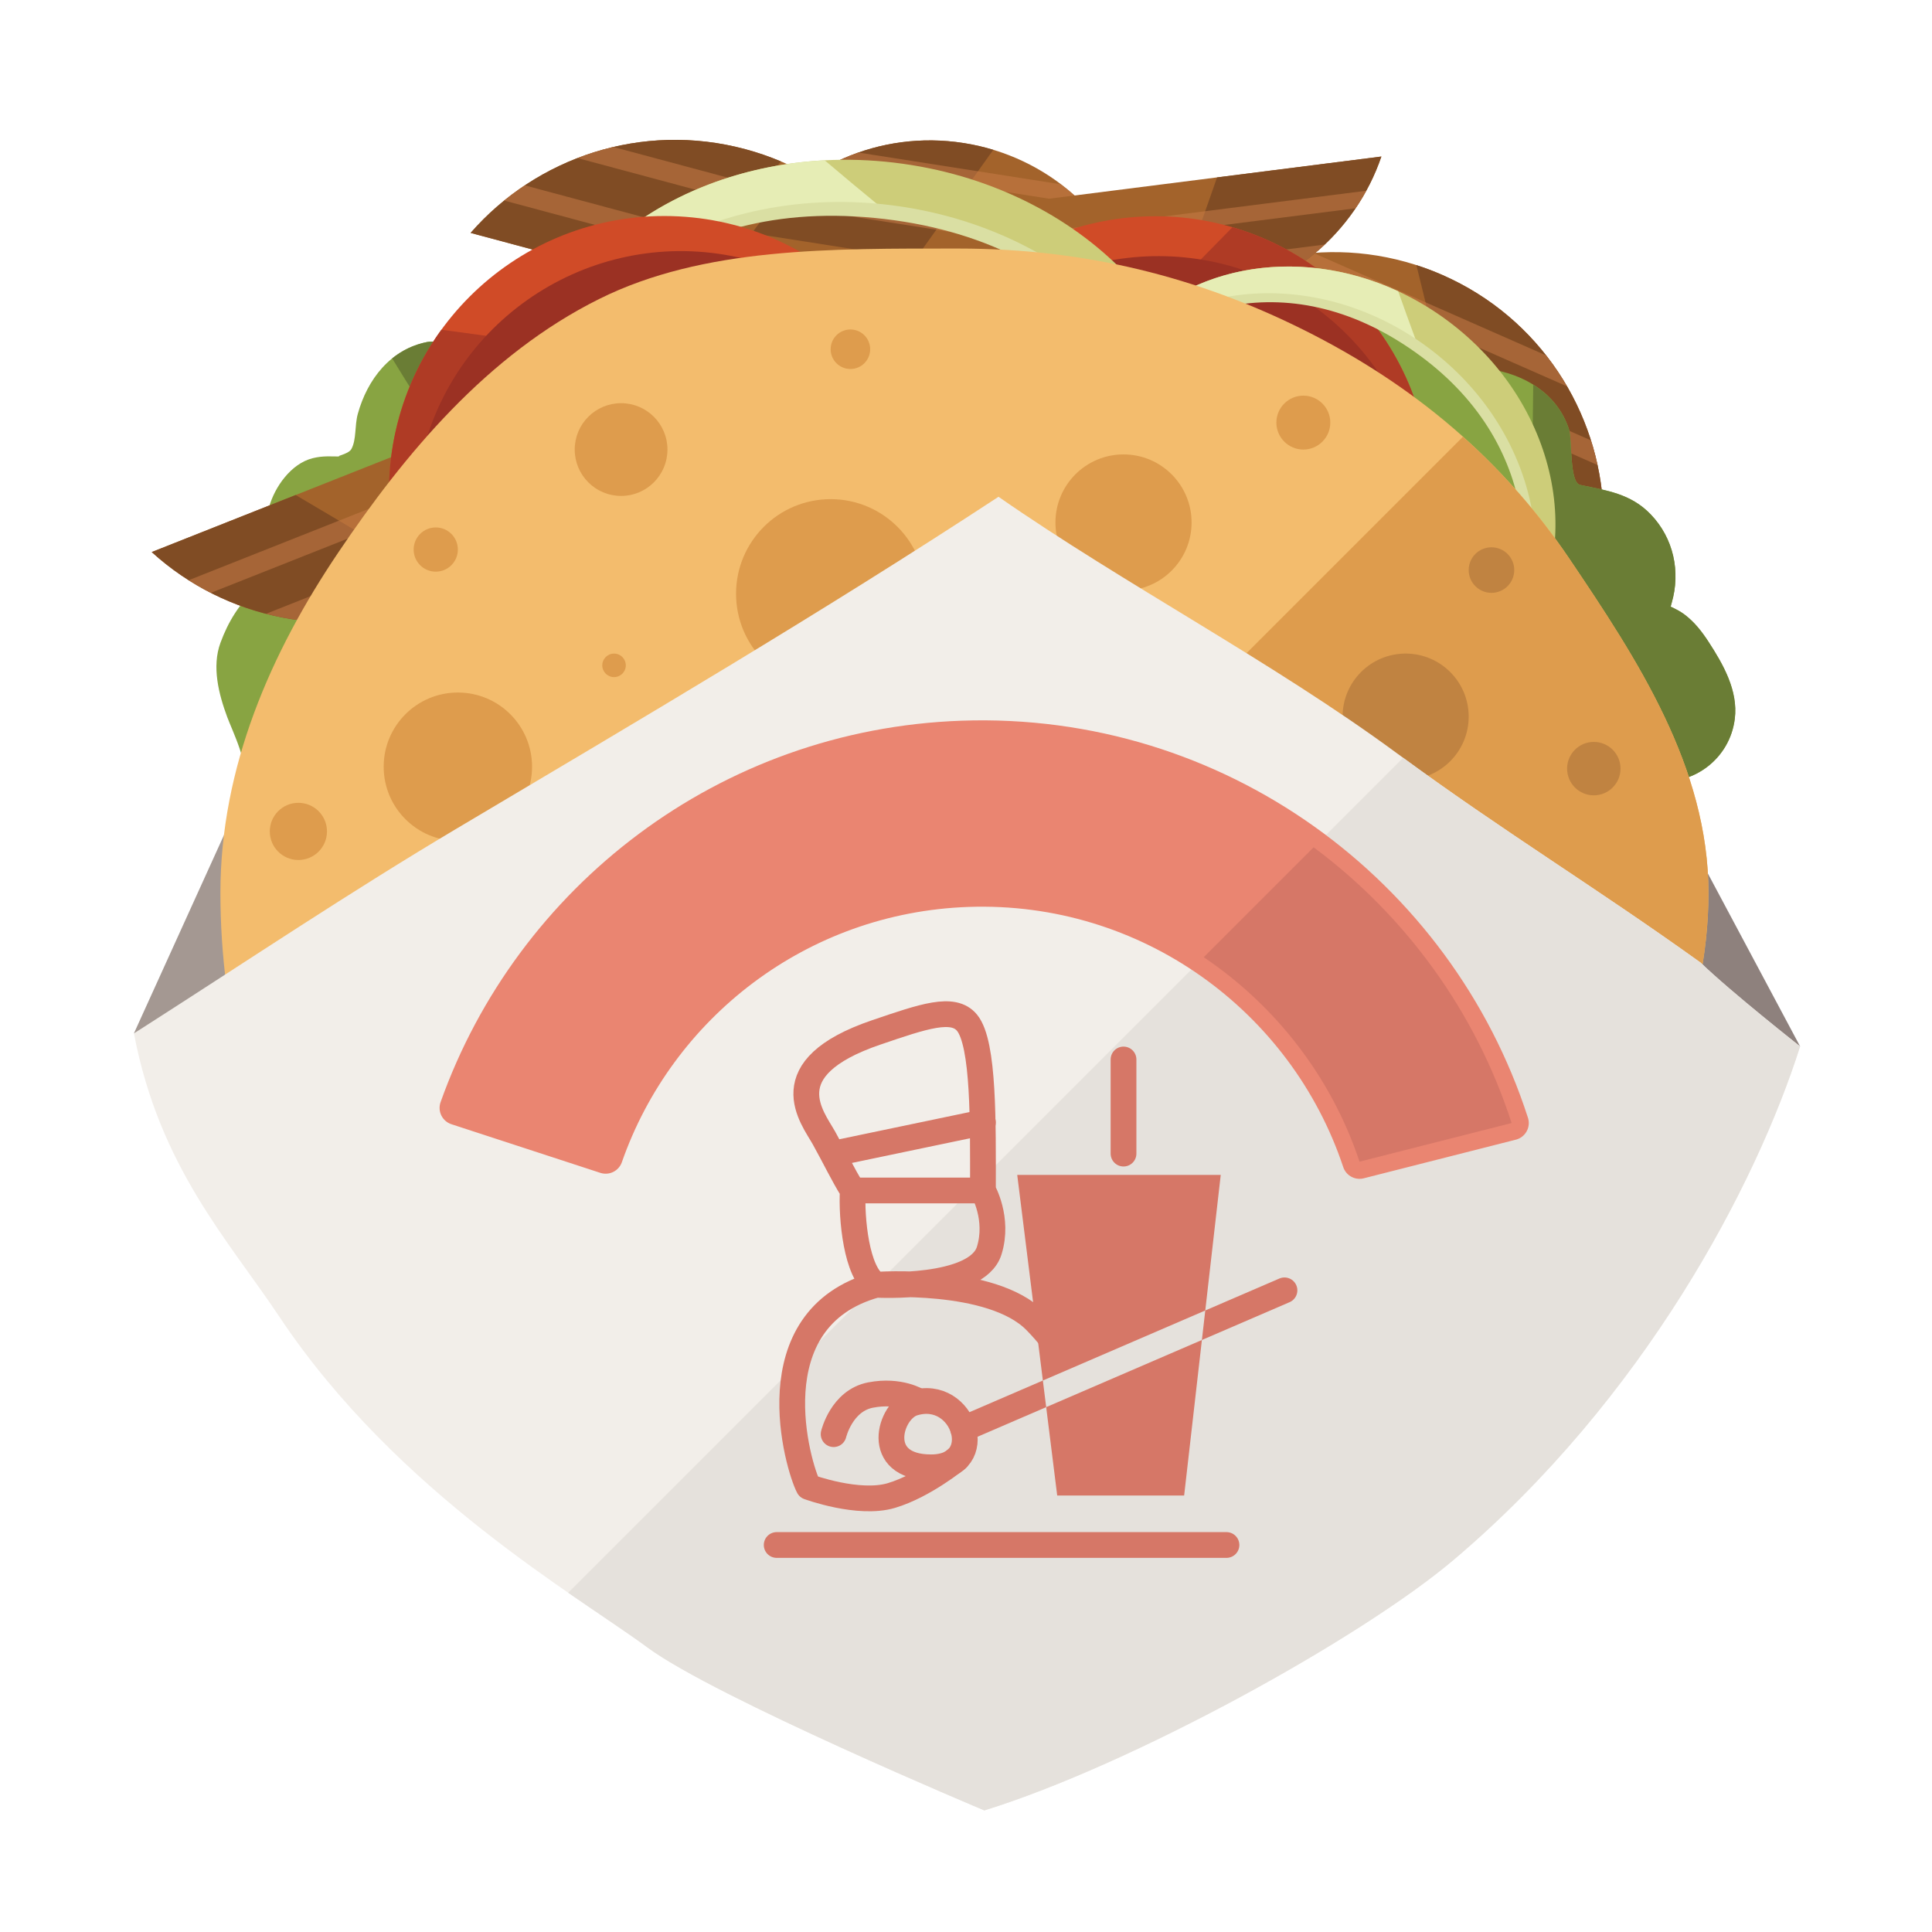
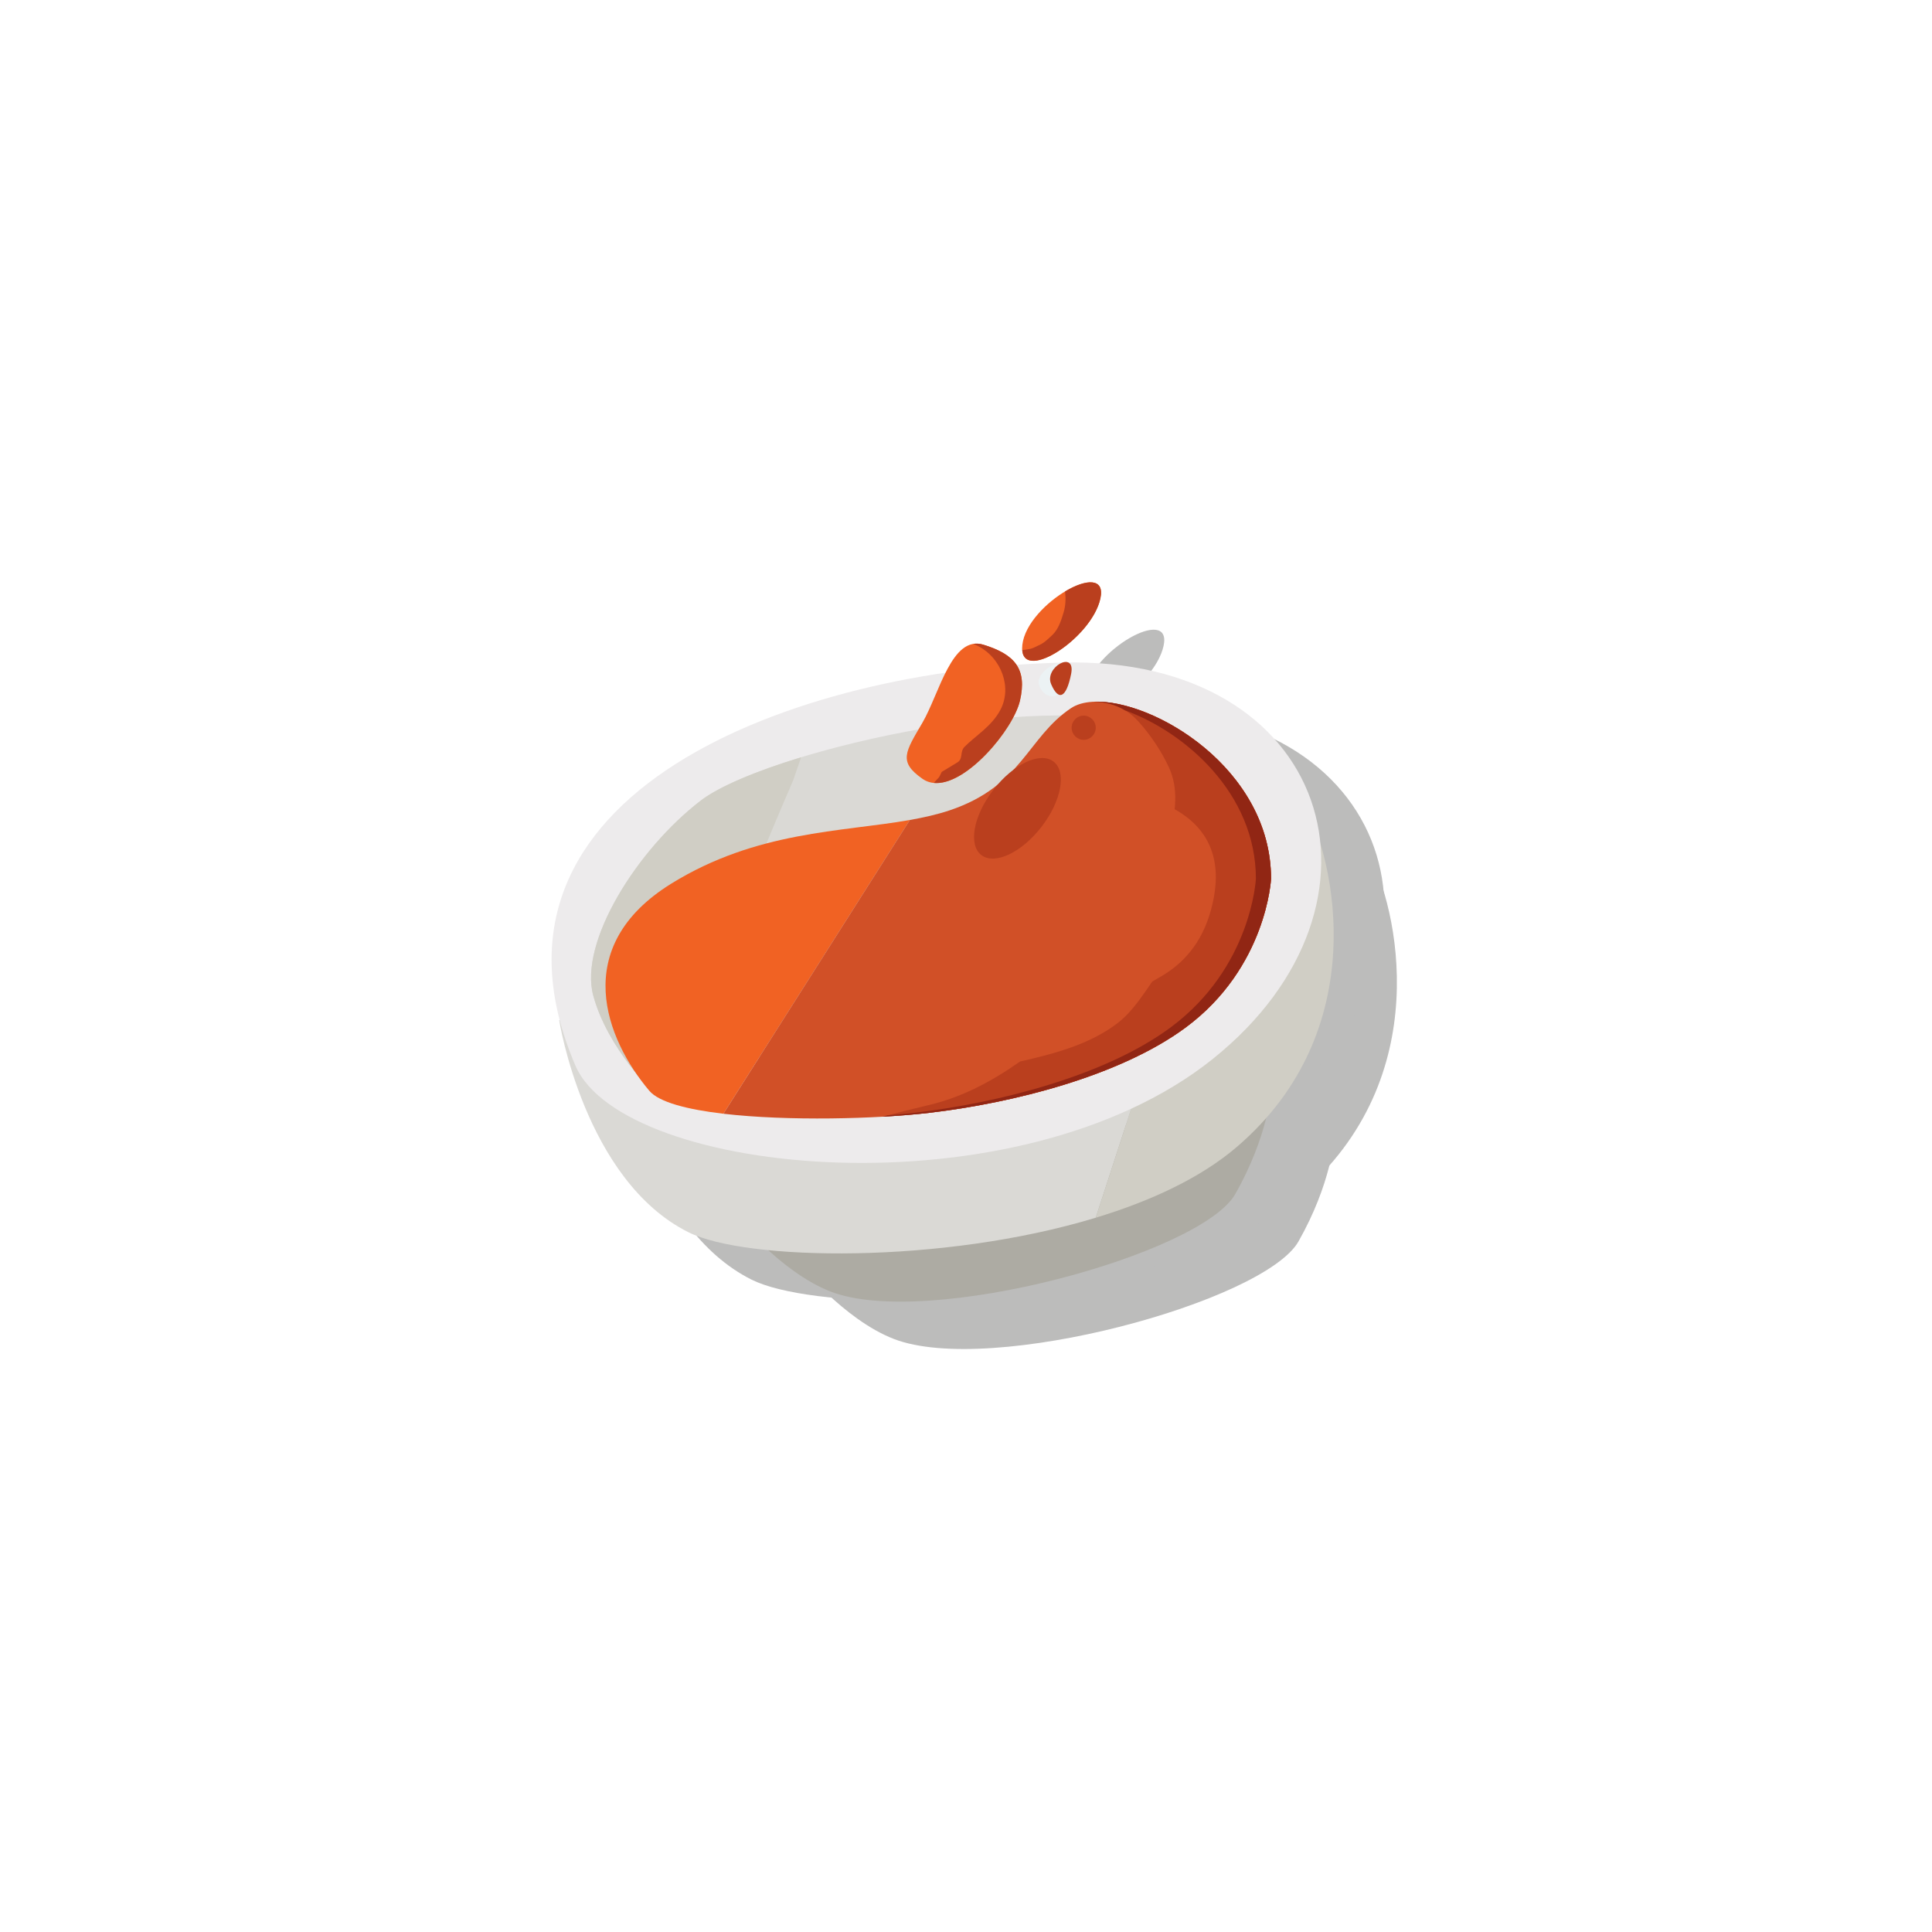
- <svg xmlns="http://www.w3.org/2000/svg" xmlns:xlink="http://www.w3.org/1999/xlink" version="1.1" id="Ebene_1" x="0px" y="0px" width="450px" height="450px" viewBox="0 0 450 450" enable-background="new 0 0 450 450" xml:space="preserve">
+ <svg xmlns="http://www.w3.org/2000/svg" version="1.1" id="Ebene_1" x="0px" y="0px" width="450px" height="450px" viewBox="0 0 450 450" enable-background="new 0 0 450 450" xml:space="preserve">
  <g>
-     <polygon fill="#A49892" points="31.195,240.686 52.625,193.497 85.92,229.72  " />
-     <polygon fill="#8E817D" points="419.281,243.729 392.483,193.497 385.173,246.774  " />
    <g>
-       <path fill="#88A442" d="M183.352,68.633c1.879-7.517-2.938-16.809-12.182-19.118c-6.393-1.596-12.923,1.146-18.547,3.902    c-2.602,1.275-4.973,2.689-7.008,4.803c-0.818,0.849-1.536,1.909-2.184,2.95c-0.236-0.092-0.502-0.201-0.835-0.344    c-6.938-2.981-14.907-2.283-21.063,2.341c-5.357,4.024-6.75,9.44-8.803,15.46c-0.846,2.477-10.683,0.529-13.23,1.032    c-8.535,1.684-13.938,8.692-16.159,16.738c-0.763,2.758-0.29,5.962-1.491,8.182c-0.753,1.395-4.584,1.741-2.209,1.765    c-2.416-0.023-4.386-0.231-6.832,0.383c-5.003,1.257-8.84,6.679-10.141,11.408c-0.722,2.628-0.34,5.163,0.078,7.784    c0.387,1.219,0.854,2.407,1.399,3.566c0.192,0.432,0.309,0.738,0.397,0.993c-0.746,2.93-2.635,4.544-4.903,6.592    c-3.915,3.539-6.479,7.724-8.29,12.647c-2.05,5.57-0.399,11.978,1.568,17.279c1.252,3.377,5.332,11.515,3.56,14.781    c-4.999,9.221,7.063,17.522,13.634,11.74c2.976,0.04,6.033-1.367,8.08-4.31c7.227-10.376,7.941-23.165,12.766-34.537    c5.415-12.771,16.637-23.669,26.561-33.011c9.722-9.151,19.646-16.293,31.615-22.293c11.119-5.574,22.732-10.09,33.805-15.769    C189.754,80.103,188.172,72.187,183.352,68.633z" />
      <g>
-         <path fill="#6A7D35" d="M183.352,68.633c1.879-7.517-2.938-16.809-12.182-19.118c-6.393-1.596-12.923,1.146-18.547,3.902     c-2.602,1.275-4.973,2.689-7.008,4.803c-0.818,0.849-1.536,1.909-2.184,2.95c-0.236-0.092-0.502-0.201-0.835-0.344     c-6.938-2.981-14.907-2.283-21.063,2.341c-5.357,4.024-6.75,9.44-8.803,15.46c-0.846,2.477-10.683,0.529-13.23,1.032     c-3.148,0.619-5.867,1.969-8.16,3.824c8.104,13.242,16.629,26.233,24.918,39.367c0.42-0.397,0.843-0.798,1.26-1.189     c9.722-9.151,19.646-16.293,31.615-22.293c11.119-5.574,22.732-10.09,33.805-15.769     C189.754,80.103,188.172,72.187,183.352,68.633z" />
+         <g opacity="0.3">
+           <path fill="#1D1D1B" d="M185.848,294.073c0,0,10.6,13.249,22.335,17.79c22.556,8.734,86.306-8.701,94.26-22.71      c7.677-13.535,8.325-24.044,8.325-24.044L185.848,294.073z" />
+           <path fill="#1D1D1B" d="M239.221,224.799l-94.258,23.854c0,0,5.863,37.284,30.095,49.401      c13.376,6.678,59.018,7.512,94.878-3.374l31.431-96.652C277.793,204.318,239.221,224.799,239.221,224.799z" />
+           <path fill="#1D1D1B" d="M318.717,198.68c-1.85-3.39-8.564-3.003-17.351-0.653l-31.431,96.652      c12.865-3.912,24.482-9.304,32.887-16.502C334.62,250.921,325.531,211.171,318.717,198.68z" />
+           <path fill="#1D1D1B" d="M148.746,259.248c11.094,25.893,102.969,34.825,148.392-1.52c45.431-36.339,27.256-93.876-34.83-92.362      C200.229,166.879,121.49,195.648,148.746,259.248z" />
+           <path fill="#1D1D1B" d="M310.769,215.716c-1.138-11.361-3.409-26.125-28.396-35.209c-24.983-9.083-89.714,5.682-104.479,17.036      c-14.762,11.355-28.388,32.93-24.982,45.42c3.409,12.494,14.198,22.724,14.198,22.724L310.769,215.716z" />
+           <path fill="#1D1D1B" d="M171.083,216.851c-23.849,14.765-15.227,36.308-5.11,48.258c2.25,2.658,8.838,4.355,17.24,5.339      l43.42-68.417C210.729,204.845,190.911,204.572,171.083,216.851z" />
+           <path fill="#1D1D1B" d="M231.275,270.22c19.307-2.266,44.291-8.512,59.623-19.874c18.889-13.987,19.871-34.63,19.871-34.63      c0-29.527-36.345-46.564-46.565-39.752c-10.217,6.816-11.36,18.172-28.383,23.852c-2.875,0.957-5.952,1.641-9.188,2.216      l-43.42,68.417C198.179,272.192,218.915,271.68,231.275,270.22z" />
+           <path fill="#1D1D1B" d="M229.569,192.434c7.36,5.147,21.013-10.793,22.709-18.173c1.709-7.382-1.129-10.79-8.509-13.058      c-7.383-2.272-10.221,11.356-14.2,18.167C225.588,186.189,223.894,188.459,229.569,192.434z" />
+           <path fill="#1D1D1B" d="M256.822,170.853c1.708,3.979,6.254,2.84,7.382-2.838C265.347,162.338,255.115,166.879,256.822,170.853z      " />
+           <path fill="#1D1D1B" d="M252.843,161.203c-1.128,9.65,16.114-1.209,18.181-10.789      C273.074,140.83,253.987,151.549,252.843,161.203z" />
+           <path fill="#1D1D1B" d="M269.477,174.5c3.729,0.089,7.279,1.148,10.424,4.621c2.763,3.043,5.416,7.011,7.12,10.738      c1.1,2.417,1.485,4.89,1.429,7.534c-0.002,0.714-0.058,1.428-0.134,2.132c7.828,4.365,10.882,11.405,9.098,20.726      c-1.461,7.602-5.034,13.847-11.806,17.951c-0.822,0.497-1.657,0.981-2.5,1.446c-2.391,3.424-4.646,7.017-8.024,9.638      c-6.501,5.036-14.893,7.205-22.775,8.997c-6.459,4.547-13.392,8.295-21.271,10.145c-3.613,0.85-7.201,1.77-10.791,2.708      c4.067-0.219,7.833-0.532,11.028-0.915c19.307-2.266,44.291-8.512,59.623-19.874c18.889-13.987,19.871-34.63,19.871-34.63      C310.769,190.077,283.386,173.868,269.477,174.5z" />
+           <path fill="#1D1D1B" d="M269.477,174.5c2.525,0.06,4.949,0.585,7.237,1.975c13.925,5.027,30.538,19.274,30.538,39.241      c0,0-0.982,20.643-19.874,34.63c-15.341,11.362-40.327,17.608-59.636,19.874c-1.887,0.229-4.014,0.423-6.262,0.599      c-0.409,0.111-0.826,0.218-1.234,0.316c4.067-0.219,7.833-0.532,11.028-0.915c19.307-2.266,44.291-8.512,59.623-19.874      c18.889-13.987,19.871-34.63,19.871-34.63C310.769,190.077,283.386,173.868,269.477,174.5z" />
+         </g>
+         <g>
+           <g>
+             <g>
+               <path fill="#ADABA3" d="M171.124,283.038c0,0,10.606,13.246,22.336,17.791c22.564,8.733,86.312-8.714,94.257-22.712        c7.685-13.534,8.334-24.041,8.334-24.041L171.124,283.038z" />
+               <g>
+                 <path fill="#DAD9D5" d="M224.498,213.758l-94.257,23.846c0,0,5.867,37.284,30.094,49.402         c13.377,6.689,59.023,7.513,94.883-3.373l31.432-96.647C263.076,193.278,224.498,213.758,224.498,213.758z" />
+                 <path fill="#D0CEC5" d="M304,187.639c-1.849-3.39-8.566-3.002-17.351-0.653l-31.432,96.647         c12.866-3.901,24.484-9.304,32.875-16.501C319.893,239.876,310.811,200.131,304,187.639z" />
+               </g>
+               <path fill="#EDEBEC" d="M134.025,248.203c11.098,25.89,102.973,34.835,148.395-1.509        c45.43-36.345,27.254-93.881-34.828-92.369C185.511,155.839,106.771,184.611,134.025,248.203z" />
+               <path fill="#DAD9D5" d="M296.051,204.676c-1.141-11.357-3.414-26.122-28.397-35.208        c-24.982-9.084-89.712,5.681-104.477,17.035c-14.763,11.355-28.39,32.936-24.987,45.427        c3.408,12.494,14.198,22.711,14.198,22.711L296.051,204.676z" />
+               <path fill="#D0CEC5" d="M152.387,254.64l1.977-0.686c3.192-7.244,6.42-14.461,9.666-21.674        c6.792-16.896,13.47-33.838,20.716-50.523c0.61-1.793,1.229-3.583,1.848-5.37c-10.561,3.214-19.118,6.808-23.417,10.114        c-14.763,11.355-28.39,32.936-24.987,45.427C141.598,244.424,152.387,254.64,152.387,254.64z" />
+               <g>
+                 <path fill="#F16223" d="M156.361,205.811c-23.847,14.765-15.227,36.312-5.109,48.265c2.249,2.652,8.837,4.354,17.243,5.336         l43.423-68.421C196.006,193.808,176.194,193.534,156.361,205.811z" />
+                 <path fill="#D15027" d="M216.552,259.186c19.302-2.272,44.285-8.522,59.629-19.874c18.891-13.994,19.87-34.637,19.87-34.637         c0-29.527-36.344-46.565-46.563-39.75c-10.218,6.813-11.36,18.17-28.389,23.85c-2.877,0.956-5.955,1.642-9.181,2.216         l-43.423,68.421C183.457,261.158,204.192,260.646,216.552,259.186z" />
+                 <path fill="#F16223" d="M214.852,181.393c7.354,5.147,21.001-10.792,22.709-18.172c1.708-7.382-1.129-10.789-8.51-13.058         c-7.39-2.272-10.228,11.355-14.2,18.167C210.871,175.149,209.17,177.419,214.852,181.393z" />
+                 <path fill="#ECF2F4" d="M242.106,159.813c1.695,3.978,6.239,2.84,7.382-2.838         C250.618,151.299,240.399,155.839,242.106,159.813z" />
+                 <path fill="#F16223" d="M238.127,150.163c-1.129,9.65,16.114-1.208,18.18-10.79         C258.359,129.791,239.27,140.508,238.127,150.163z" />
+                 <path fill="#BA3F1E" d="M254.747,163.459c3.741,0.089,7.293,1.149,10.438,4.621c2.764,3.043,5.415,7.012,7.118,10.739         c1.092,2.417,1.487,4.89,1.431,7.534c-0.002,0.716-0.057,1.429-0.134,2.135c7.828,4.365,10.879,11.402,9.094,20.723         c-1.457,7.595-5.03,13.853-11.802,17.944c-0.832,0.497-1.657,0.982-2.501,1.46c-2.395,3.425-4.658,7.015-8.023,9.638         c-6.501,5.023-14.906,7.205-22.789,8.997c-6.459,4.547-13.378,8.296-21.264,10.145c-3.608,0.847-7.2,1.757-10.784,2.709         c4.067-0.231,7.826-0.541,11.021-0.916c19.302-2.272,44.285-8.522,59.629-19.874c18.891-13.994,19.87-34.637,19.87-34.637         C296.051,179.037,268.66,162.83,254.747,163.459z" />
+                 <path fill="#912614" d="M254.747,163.459c2.524,0.06,4.963,0.585,7.246,1.975c13.917,5.029,30.529,19.274,30.529,39.241         c0,0-0.978,20.643-19.872,34.637c-15.332,11.352-40.314,17.602-59.622,19.874c-1.896,0.228-4.016,0.423-6.264,0.599         c-0.415,0.098-0.826,0.206-1.234,0.317c4.067-0.231,7.826-0.541,11.021-0.916c19.302-2.272,44.285-8.522,59.629-19.874         c18.891-13.994,19.87-34.637,19.87-34.637C296.051,179.037,268.66,162.83,254.747,163.459z" />
+               </g>
+             </g>
+           </g>
+         </g>
      </g>
    </g>
-     <g>
-       <path fill="#A3632B" d="M373.474,119.047c-0.948-23.208-14.774-44.995-37.466-54.981c-22.695-9.993-48.1-5.474-65.854,9.505    L373.474,119.047z" />
-       <path fill="#804C24" d="M340.469,104.521l33.005,14.525c-0.948-23.208-14.774-44.995-37.466-54.981    c-2.018-0.892-4.052-1.657-6.103-2.314C333.08,74.725,337.871,94.237,340.469,104.521z" />
-       <g opacity="0.5">
-         <path fill="#CB7E49" d="M370.567,102.572l-86.305-37.983c-1.795,0.83-3.555,1.746-5.268,2.744l93.104,40.983     C371.682,106.376,371.168,104.463,370.567,102.572z" />
-         <path fill="#CB7E49" d="M305.908,58.92c-2.906,0.227-5.785,0.649-8.613,1.273l67.711,29.804c-1.451-2.508-3.08-4.914-4.877-7.212     L305.908,58.92z" />
-       </g>
-     </g>
-     <g>
-       <path fill="#A3632B" d="M35.336,128.585c17.182,15.628,42.402,21.094,65.449,11.96c23.055-9.133,37.684-30.389,39.496-53.546    L35.336,128.585z" />
-       <path fill="#804C24" d="M68.859,115.299l-33.522,13.286c17.182,15.628,42.402,21.094,65.449,11.96    c2.051-0.812,4.027-1.722,5.938-2.719C95.252,130.974,78.004,120.674,68.859,115.299z" />
-       <g opacity="0.5">
-         <path fill="#CB7E49" d="M49.102,138.087l87.66-34.736c0.67-1.862,1.256-3.756,1.748-5.678l-94.572,37.472     C45.611,136.211,47.338,137.186,49.102,138.087z" />
-         <path fill="#CB7E49" d="M125.59,122.737c1.885-2.229,3.604-4.573,5.145-7.027l-68.775,27.254c2.805,0.729,5.66,1.26,8.558,1.596     L125.59,122.737z" />
-       </g>
-     </g>
-     <g>
-       <path fill="#A3632B" d="M219.212,83.644c-4.485-22.913-21.552-42.446-45.624-48.901c-24.072-6.458-48.623,1.913-63.973,19.505    L219.212,83.644z" />
-       <path fill="#804C24" d="M156.088,66.717l25.823-29.109c-2.67-1.13-5.447-2.095-8.323-2.864    c-24.072-6.458-48.623,1.913-63.973,19.505L156.088,66.717z" />
-       <g opacity="0.5">
-         <path fill="#CB7E49" d="M213.757,67.723L122.213,43.17c-1.654,1.101-3.266,2.275-4.815,3.532l98.762,26.489     C215.448,71.327,214.641,69.506,213.757,67.723z" />
-         <path fill="#CB7E49" d="M142.852,34.229c-2.855,0.667-5.648,1.531-8.365,2.581l71.824,19.269c-1.824-2.27-3.811-4.42-5.944-6.42     L142.852,34.229z" />
-       </g>
-     </g>
-     <g>
-       <path fill="#A3632B" d="M265.01,68.423c-5.527-17.889-20.795-32.008-40.537-35.104c-19.742-3.1-38.602,5.665-49.342,21    L265.01,68.423z" />
-       <path fill="#804C24" d="M213.242,60.299l18.109-25.405c-2.224-0.672-4.518-1.205-6.879-1.575c-19.742-3.1-38.602,5.665-49.342,21    L213.242,60.299z" />
-       <g opacity="0.5">
-         <path fill="#CB7E49" d="M259.305,56.192l-75.074-11.781c-1.227,1.019-2.41,2.093-3.537,3.226l80.995,12.712     C260.961,58.923,260.164,57.539,259.305,56.192z" />
-         <path fill="#CB7E49" d="M199.923,35.526c-2.218,0.775-4.37,1.701-6.448,2.771l58.906,9.244c-1.648-1.652-3.417-3.195-5.289-4.613     L199.923,35.526z" />
-       </g>
-     </g>
-     <g>
-       <path fill="#A3632B" d="M231.495,47.917c10.284,15.646,28.876,24.959,48.7,22.441c19.826-2.514,35.502-16.18,41.555-33.898    L231.495,47.917z" />
-       <path fill="#804C24" d="M283.479,41.317l-10.326,29.44c2.321,0.028,4.675-0.099,7.043-0.399    c19.826-2.514,35.502-16.18,41.555-33.898L283.479,41.317z" />
-       <g opacity="0.5">
-         <path fill="#CB7E49" d="M240.377,58.077l75.388-9.569c0.895-1.32,1.733-2.679,2.499-4.082L236.932,54.75     C238.024,55.916,239.176,57.023,240.377,58.077z" />
-         <path fill="#CB7E49" d="M303.164,61.409c1.914-1.362,3.726-2.852,5.422-4.456l-59.153,7.506c2.045,1.13,4.172,2.119,6.362,2.962     L303.164,61.409z" />
-       </g>
-     </g>
-     <g>
-       <path fill="#88A442" d="M386.578,181.83c7.69,0.949,16.326-4.962,17.491-14.418c0.806-6.54-2.711-12.688-6.127-17.936    c-1.586-2.428-3.278-4.606-5.624-6.37c-0.941-0.708-2.082-1.292-3.195-1.807c0.066-0.248,0.142-0.525,0.242-0.873    c2.115-7.251,0.449-15.075-4.888-20.624c-4.644-4.823-10.192-5.548-16.419-6.853c-2.563-0.536-1.824-10.537-2.633-13.007    c-2.709-8.265-10.325-12.772-18.585-14.001c-2.827-0.42-5.951,0.439-8.3-0.482c-1.477-0.579-2.285-4.338-2.021-1.979    c-0.272-2.4-0.306-4.38-1.211-6.734c-1.858-4.813-7.706-7.958-12.558-8.674c-2.699-0.398-5.166,0.289-7.718,1.022    c-1.163,0.534-2.286,1.14-3.368,1.823c-0.406,0.244-0.697,0.397-0.938,0.517c-12.984,12.507-12.628,16.936-14.938,14.934    c-3.986-3.456-9.834-6.231-14.943-7.426c-5.777-1.358-5.853-7.053-10.874-4.454c-3.2,1.655-7.688-3.454-11.147-4.814    c-9.76-3.84-16.533,9.146-9.992,14.963c0.324,2.959,2.092,5.822,5.264,7.494c11.176,5.911,23.957,5.064,35.832,8.466    c13.335,3.82,25.518,13.632,36,22.345c10.266,8.534,18.564,17.516,25.975,28.665c6.889,10.358,12.783,21.334,19.769,31.632    C375.975,189.581,383.637,187.048,386.578,181.83z" />
-       <path fill="#6A7D35" d="M397.943,149.476c-1.586-2.428-3.278-4.606-5.624-6.37c-0.941-0.708-2.082-1.292-3.195-1.807    c0.066-0.248,0.142-0.525,0.242-0.873c2.115-7.251,0.449-15.075-4.888-20.624c-4.644-4.823-10.192-5.548-16.419-6.853    c-2.563-0.536-1.824-10.537-2.633-13.007c-1.503-4.578-4.515-7.994-8.305-10.346c-0.175,21.973-1.132,43.932-2.723,65.851    c5.854,9.203,11.146,18.756,17.274,27.791c4.302,6.342,11.964,3.809,14.905-1.409c7.69,0.949,16.326-4.962,17.491-14.418    C404.875,160.872,401.359,154.724,397.943,149.476z" />
-     </g>
-     <g>
-       <path fill="#D04B27" d="M318.449,155.424c-22.611,27.253-63.03,31.018-90.283,8.406c-27.254-22.609-31.016-63.029-8.405-90.283    c22.606-27.255,63.026-31.016,90.282-8.404C337.293,87.751,341.058,128.172,318.449,155.424z" />
-       <path fill="#AF3B25" d="M310.043,65.142c-6.971-5.784-14.804-9.83-22.979-12.211l-79.18,80.584    c3.557,11.469,10.349,22.075,20.281,30.314c27.253,22.611,67.672,18.847,90.283-8.406    C341.058,128.172,337.293,87.751,310.043,65.142z" />
-       <path fill="#9B3123" d="M317.522,161.311c-21.88,26.369-60.988,30.011-87.358,8.134c-26.37-21.879-30.013-60.99-8.134-87.361    c21.877-26.367,60.988-30.011,87.361-8.13C335.76,95.83,339.399,134.939,317.522,161.311z" />
-     </g>
-     <g>
-       <path fill="#CDCD79" d="M208.828,48.555c-41.325-5.759-78.869,15.801-86.74,48.757c0.072-1.741,0.229-3.49,0.474-5.243    c4.994-35.841,44.265-59.983,87.716-53.928c43.452,6.055,74.628,40.01,69.635,75.852c-0.244,1.752-0.572,3.475-0.976,5.17    C280.371,85.312,250.154,54.314,208.828,48.555z" />
-       <path fill="#E6EDB5" d="M192.087,37.339c2.067,1.754,4.14,3.502,6.226,5.239c2.217,1.847,4.443,3.686,6.673,5.521    c-39.79-3.949-75.272,17.28-82.897,49.214c0.072-1.741,0.229-3.49,0.474-5.243C126.844,61.326,156.354,39.19,192.087,37.339z" />
-       <path fill="#DADFA3" d="M208.442,51.321c-51.083-7.117-79.854,22.864-87.722,55.818c0.073-1.739,0.228-3.488,0.472-5.24    c4.994-35.84,44.266-59.983,87.717-53.93s74.627,40.012,69.636,75.851c-0.244,1.753-0.575,3.477-0.978,5.171    C279.004,95.139,256.87,58.07,208.442,51.321z" />
-     </g>
-     <g>
-       <circle fill="#D04B27" cx="154.727" cy="114.429" r="64.115" />
-       <path fill="#AF3B25" d="M92.136,100.535c1.962-8.842,5.67-16.842,10.669-23.732l111.957,15.139    c4.22,11.239,5.354,23.786,2.559,36.384c-7.675,34.567-41.92,56.37-76.488,48.695C106.264,169.347,84.461,135.103,92.136,100.535z    " />
-       <path fill="#9B3123" d="M145.171,181.104c33.451,7.425,66.584-13.669,74.011-47.118c7.426-33.45-13.67-66.584-47.119-74.014    c-33.451-7.422-66.586,13.673-74.014,47.122C90.627,140.547,111.721,173.678,145.171,181.104z" />
-     </g>
-     <g>
-       <path fill="#CDCD79" d="M332.216,81.215c-24.447-18.096-56.788-16.315-74.325,3.395c0.707-1.159,1.466-2.294,2.287-3.402    c16.772-22.661,51.206-25.602,76.909-6.577c25.706,19.025,32.948,52.818,16.175,75.476c-0.818,1.108-1.683,2.167-2.585,3.183    C364.406,130.76,356.66,99.311,332.216,81.215z" />
-       <path fill="#E6EDB5" d="M325.668,67.842c0.67,1.905,1.348,3.806,2.034,5.701c0.728,2.015,1.464,4.03,2.212,6.041    c-24.145-16.34-55.033-14.075-72.023,5.025c0.707-1.159,1.466-2.294,2.287-3.402C274.567,61.768,301.949,56.839,325.668,67.842z" />
-       <path fill="#DADFA3" d="M330.919,82.964c-30.22-22.368-60.093-11.851-77.626,7.855c0.707-1.152,1.467-2.29,2.287-3.397    c16.77-22.659,51.201-25.603,76.901-6.576c25.712,19.023,32.954,52.813,16.182,75.476c-0.819,1.107-1.687,2.165-2.584,3.182    C359.808,136.974,359.571,104.17,330.919,82.964z" />
-     </g>
-     <g>
-       <path fill="#F3BC6D" d="M397.937,207.956c0,29.26-13.161,56.828-28.86,80.114c-15.465,22.94-39.109,38.918-65.213,51.901    c-24.314,12.095-50.86,23.434-80.578,23.434c-29.717,0-56.184-11.497-80.498-23.595c-26.104-12.985-52.665-26.888-68.131-49.828    c-15.697-23.285-23.32-52.767-23.32-82.026c0-29.259,11.74-55.964,27.439-79.248c15.467-22.941,34.692-46.092,60.795-59.075    c24.313-12.096,53.998-11.742,83.715-11.742c29.718,0,55.864,6.756,80.18,18.852c26.104,12.985,46.646,30.521,62.113,53.462    C381.278,153.488,397.937,178.697,397.937,207.956z" />
-       <path fill="#DE9C4D" d="M340.747,101.727L116.524,325.951c8.51,4.934,17.409,9.454,26.264,13.859    c24.314,12.098,50.781,23.595,80.498,23.595c29.718,0,56.264-11.339,80.578-23.434c26.104-12.983,49.748-28.961,65.213-51.901    c15.699-23.286,28.86-50.854,28.86-80.114c0-29.259-16.659-54.468-32.358-77.752C358.412,119.575,350.142,110.121,340.747,101.727    z" />
-       <g>
-         <path fill="#DE9C4D" d="M149.846,255.044c0,14.316-11.604,25.921-25.92,25.921c-14.313,0-25.92-11.604-25.92-25.921     c0-14.313,11.607-25.918,25.92-25.918C138.241,229.126,149.846,240.731,149.846,255.044z" />
-         <circle fill="#DE9C4D" cx="144.663" cy="104.71" r="10.8" />
-         <path fill="#DE9C4D" d="M277.543,121.696c0,8.758-7.096,15.857-15.857,15.857c-8.753,0-15.852-7.1-15.852-15.857     c0-8.753,7.099-15.854,15.852-15.854C270.448,105.843,277.543,112.943,277.543,121.696z" />
-         <path fill="#DE9C4D" d="M123.926,178.58c0,9.545-7.735,17.282-17.28,17.282c-9.544,0-17.28-7.737-17.28-17.282     c0-9.54,7.736-17.277,17.28-17.277C116.191,161.302,123.926,169.04,123.926,178.58z" />
-         <circle fill="#DE9C4D" cx="193.474" cy="138.294" r="22.032" />
-         <circle fill="#C08341" cx="204.071" cy="309.473" r="21.168" />
-         <circle fill="#C08341" cx="348.134" cy="242.085" r="14.688" />
-         <circle fill="#C08341" cx="327.398" cy="166.917" r="14.688" />
-         <path fill="#C08341" d="M306.278,255.043c0,14.274-11.57,25.843-25.838,25.843c-14.271,0-25.842-11.568-25.842-25.843     c0-14.27,11.57-25.839,25.842-25.839C294.707,229.204,306.278,240.773,306.278,255.043z" />
-         <circle fill="#DE9C4D" cx="198.077" cy="81.344" r="4.603" />
-         <circle fill="#DE9C4D" cx="101.496" cy="128.001" r="5.15" />
-         <circle fill="#DE9C4D" cx="143.022" cy="154.971" r="2.74" />
-         <circle fill="#DE9C4D" cx="303.573" cy="98.431" r="6.278" />
-         <circle fill="#C08341" cx="347.392" cy="132.781" r="5.306" />
-         <circle fill="#C08341" cx="371.228" cy="179.027" r="6.222" />
-         <circle fill="#DE9C4D" cx="69.5" cy="193.651" r="6.66" />
-       </g>
-     </g>
-     <path fill="#F2EEE9" d="M396.137,224.239c-24.773-17.791-46.079-30.61-70.677-48.724c-29.006-21.364-63.345-39.272-92.888-59.806   c-41.238,27.035-83.692,52.025-126.01,77.166c-24.891,14.785-48.847,30.854-73.252,46.468c-0.701,0.448-1.412,0.894-2.116,1.343   c5.925,31.09,21.956,48.12,33.952,66.118c27.363,41.055,69.8,65.173,85.602,76.881c15.803,11.707,78.521,37.998,78.521,37.998   c34.276-10.604,87.639-40.029,109.267-58.324c44.456-37.601,70.53-87.485,80.746-119.63   C419.281,243.729,403.09,230.992,396.137,224.239z" />
-     <path fill="#E5E1DC" d="M396.137,224.239c-24.314-17.46-45.297-30.146-69.322-47.736L132.338,370.98   c7.592,5.252,14.027,9.458,18.41,12.705c15.803,11.707,78.521,37.998,78.521,37.998c34.276-10.604,87.639-40.029,109.267-58.324   c44.456-37.601,70.53-87.485,80.746-119.63C419.281,243.729,403.09,230.992,396.137,224.239z" />
-     <path fill="#EA8571" stroke="#EA8571" stroke-width="8" stroke-linecap="round" stroke-linejoin="round" stroke-miterlimit="10" d="   M141.067,269.378c12.243-35.06,44.999-60.755,84.346-62.134c42.076-1.475,78.582,25.316,91.248,63.328l35.422-8.996   c-17.354-53.771-68.725-91.792-127.99-89.713c-54.76,1.92-100.396,37.519-117.705,86.189L141.067,269.378z" />
-     <path fill="#D67767" d="M305.967,197.351l-25.602,25.601c16.791,11.299,29.74,27.95,36.295,47.62l35.422-8.996   C343.686,235.562,327.328,213.235,305.967,197.351z" />
-     <polygon fill="#D67767" points="236.932,273.665 284.334,273.665 275.81,348.332 246.244,348.332  " />
-     <line fill="none" stroke="#D67767" stroke-width="6" stroke-linecap="round" stroke-miterlimit="10" x1="180.903" y1="359.857" x2="285.668" y2="359.857" />
-     <line fill="none" stroke="#D67767" stroke-width="6" stroke-linecap="round" stroke-miterlimit="10" x1="261.689" y1="268.697" x2="261.689" y2="246.774" />
-     <path fill="none" stroke="#D67767" stroke-width="6" stroke-linecap="round" stroke-linejoin="round" stroke-miterlimit="10" d="   M260.633,340.566c0,0-7.441-20.758-19.463-32.916c-10.236-10.353-37.1-8.402-37.1-8.402s23.475,1.3,26.342-7.973   c2.311-7.469-1.465-13.992-1.465-13.992c0-15.527,0.287-34.199-3.709-39.069c-3.209-3.91-10.162-1.487-21.168,2.263   c-24.484,8.341-14.793,19.834-12.148,24.588s4.309,8.352,6.709,12.219c-0.37,6.448,0.857,19.244,5.439,21.965   c-28.491,7.871-18.15,42.551-15.736,47.084c0,0,11.629,4.29,19.295,2s15.287-8.582,15.287-8.582" />
-     <line fill="none" stroke="#D67767" stroke-width="6" stroke-linecap="round" stroke-linejoin="round" stroke-miterlimit="10" x1="198.631" y1="277.283" x2="228.948" y2="277.283" />
-     <path fill="none" stroke="#D67767" stroke-width="6" stroke-linecap="round" stroke-linejoin="round" stroke-miterlimit="10" d="   M212.734,326.797c-5.549,1.707-9.443,14.972,4.14,14.972S224.651,323.13,212.734,326.797z" />
-     <line fill="none" stroke="#D67767" stroke-width="6" stroke-linecap="round" stroke-linejoin="round" stroke-miterlimit="10" x1="224.336" y1="332.824" x2="299.178" y2="300.548" />
-     <g>
-       <defs>
-         <polygon id="SVGID_1_" points="236.932,273.665 284.334,273.665 275.81,348.332 246.244,348.332    " />
-       </defs>
-       <clipPath id="SVGID_2_">
-         <use xlink:href="#SVGID_1_" overflow="visible" />
-       </clipPath>
-       <line clip-path="url(#SVGID_2_)" fill="none" stroke="#E5E1DC" stroke-width="6" stroke-miterlimit="10" x1="224.336" y1="332.824" x2="299.178" y2="300.548" />
-     </g>
-     <line fill="none" stroke="#D67767" stroke-width="6" stroke-linecap="round" stroke-linejoin="round" stroke-miterlimit="10" x1="194.168" y1="268.697" x2="228.948" y2="261.431" />
-     <path fill="none" stroke="#D67767" stroke-width="6" stroke-linecap="round" stroke-linejoin="round" stroke-miterlimit="10" d="   M213.789,326.319c0,0-4.228-2.692-11.006-1.39c-6.777,1.303-8.615,9.114-8.615,9.114" />
+     <path fill="#BA3F1E" d="M229.052,150.163c-0.848-0.261-1.634-0.303-2.369-0.182c0.417,0.168,0.834,0.352,1.234,0.562   c5.208,2.672,7.945,9.521,5.056,14.871c-2.063,3.839-5.802,5.96-8.354,8.579c-1.056,1.089-0.275,2.706-1.551,3.538   c-0.338,0.224-3.573,2.164-3.727,2.263c-0.787,1.691-0.489,1.031-1.75,2.457c-0.033,0.036-0.074,0.067-0.107,0.101   c7.586,0.771,18.557-12.562,20.079-19.131C239.27,155.839,236.433,152.432,229.052,150.163z" />
+     <path fill="#BA3F1E" d="M244.833,159.358c1.709,3.978,3.512,3.295,4.654-2.383C250.618,151.299,243.141,155.383,244.833,159.358z" />
+     <path fill="#BA3F1E" d="M248.078,137.758c0.182,1.605,0.142,3.211-0.327,4.826c-0.536,1.8-1.21,3.983-2.639,5.318   c-1.945,1.811-1.969,1.875-4.353,2.964c-0.82,0.379-1.769,0.416-2.652,0.573c0.574,7.286,16.24-2.959,18.199-12.065   C257.359,134.468,252.866,134.888,248.078,137.758z" />
+     <path fill="#BA3F1E" d="M231.391,183.945c-4.655,6.008-5.925,12.822-2.825,15.208c3.087,2.394,9.36-0.539,14.004-6.552   c4.657-6.008,5.928-12.818,2.827-15.209C242.31,175,236.034,177.932,231.391,183.945z" />
+     <path fill="#BA3F1E" d="M255.218,169.5c0,1.558-1.251,2.819-2.813,2.819c-1.548,0-2.799-1.261-2.799-2.819   c0-1.553,1.251-2.814,2.799-2.814C253.967,166.685,255.218,167.947,255.218,169.5z" />
  </g>
</svg>
